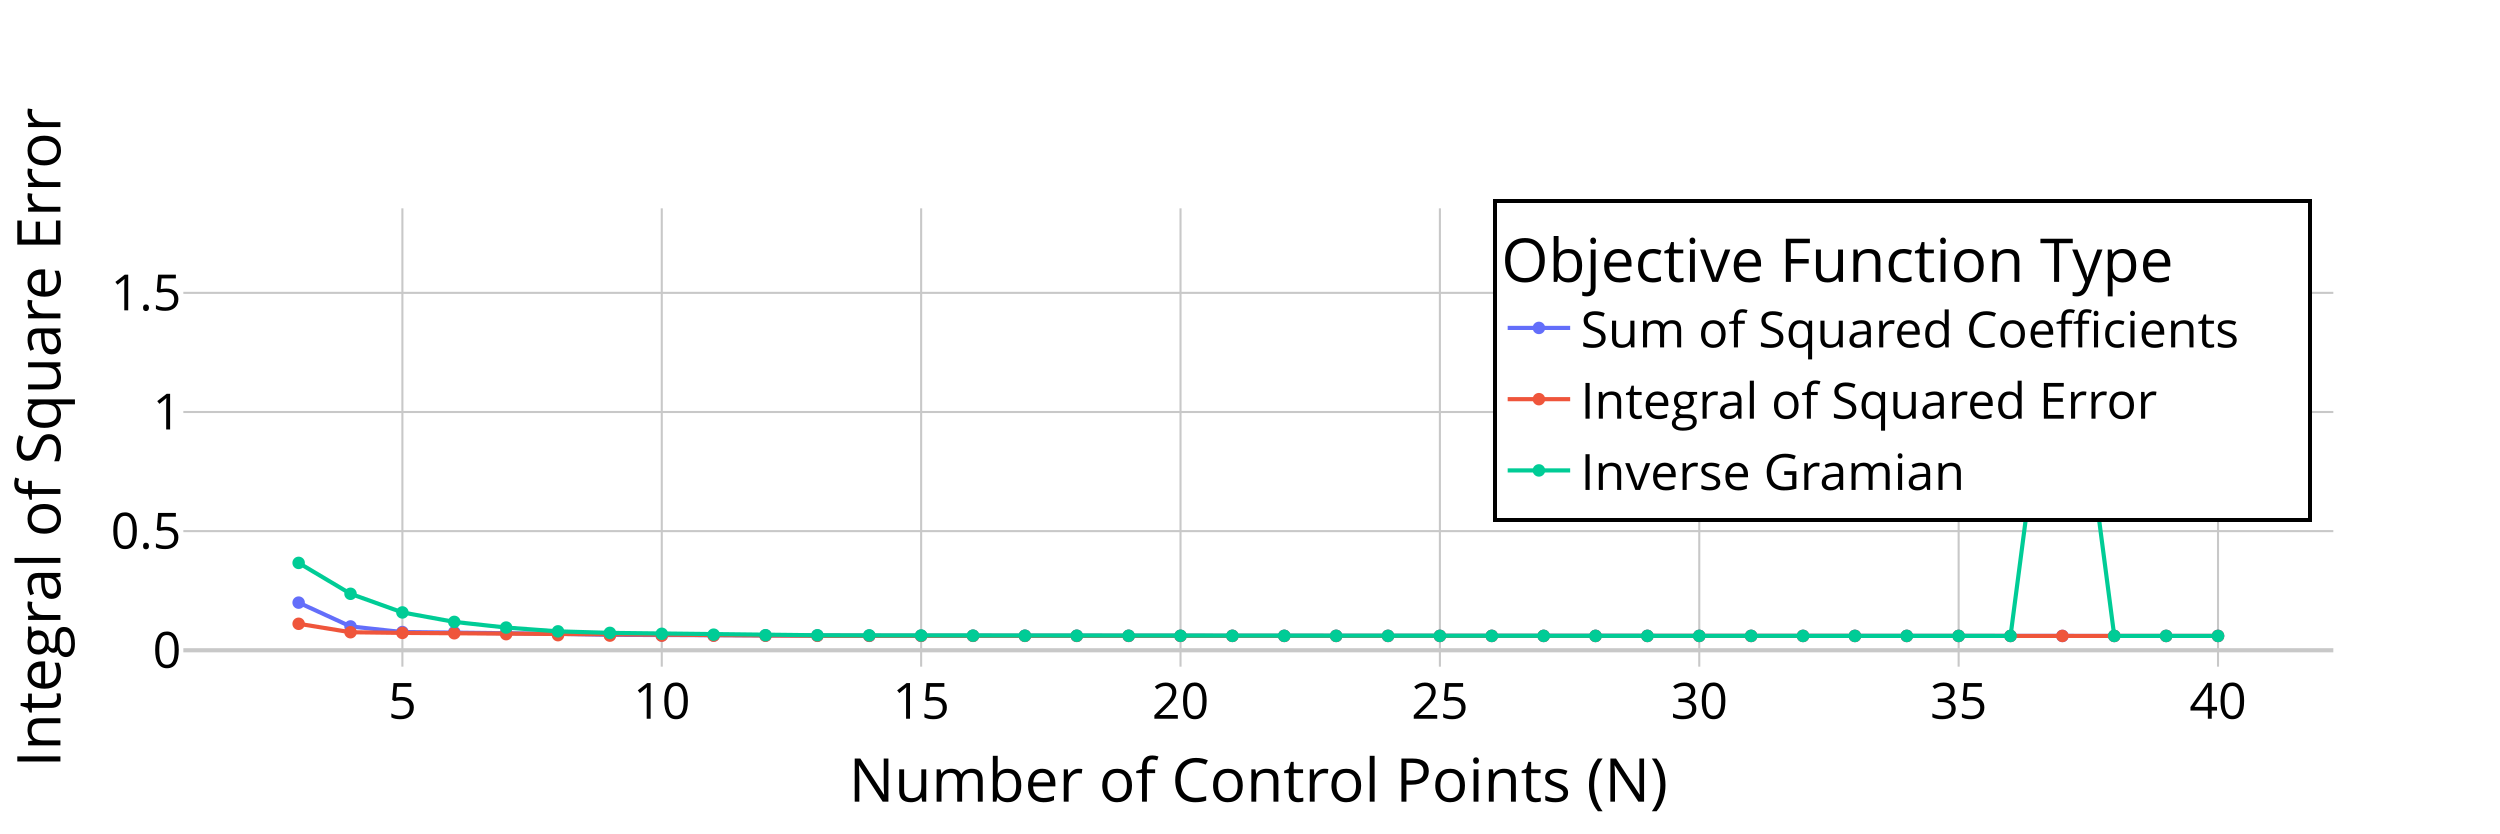
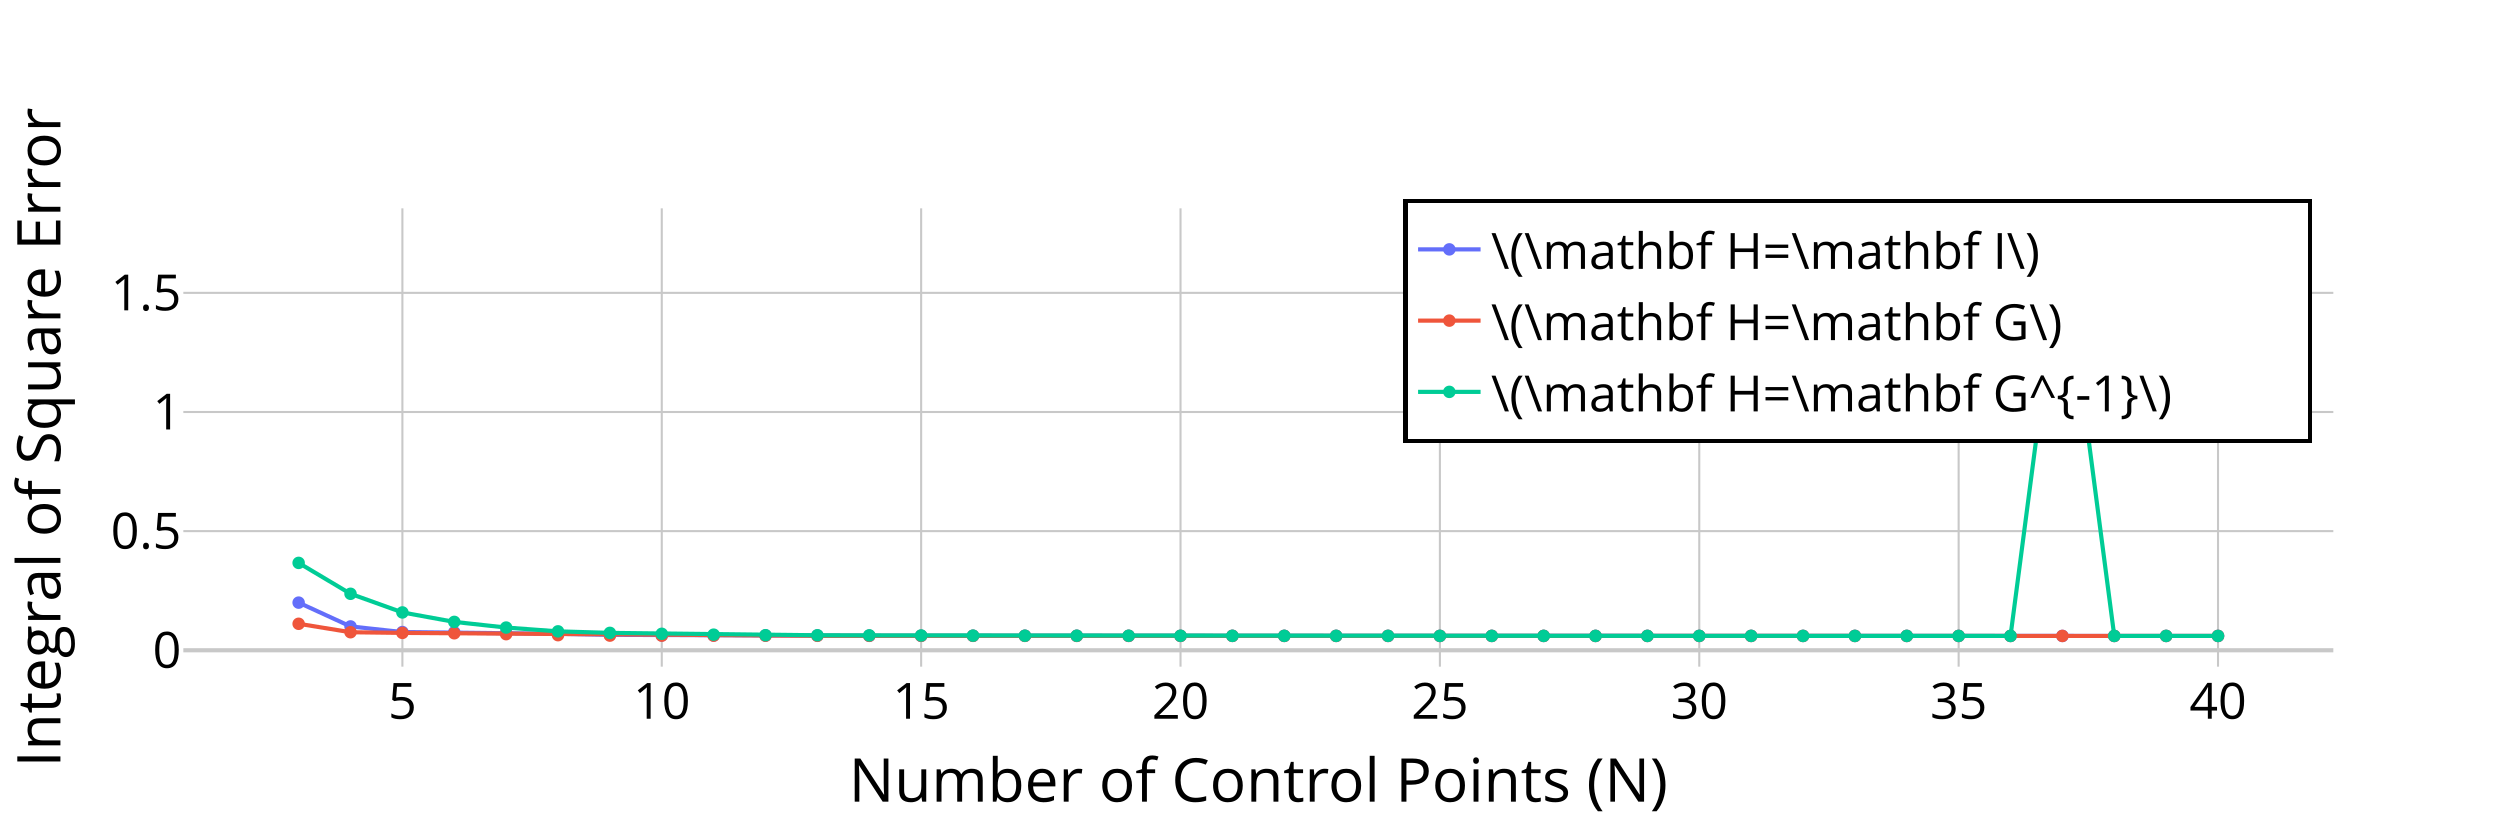
<svg xmlns="http://www.w3.org/2000/svg" class="main-svg" width="1200" height="400" style="" viewBox="0 0 1200 400">
  <rect x="0" y="0" width="1200" height="400" style="fill: rgb(255, 255, 255); fill-opacity: 1;" />
-   <defs id="defs-3476b6">
+   <defs id="defs-287b95">
    <g class="clips">
-       <clipPath id="clip3476b6xyplot" class="plotclip">
+       <clipPath id="clip287b95xyplot" class="plotclip">
        <rect width="1032" height="220" />
      </clipPath>
-       <clipPath class="axesclip" id="clip3476b6x">
+       <clipPath class="axesclip" id="clip287b95x">
        <rect x="88" y="0" width="1032" height="400" />
      </clipPath>
-       <clipPath class="axesclip" id="clip3476b6y">
+       <clipPath class="axesclip" id="clip287b95y">
        <rect x="0" y="100" width="1200" height="220" />
      </clipPath>
-       <clipPath class="axesclip" id="clip3476b6xy">
+       <clipPath class="axesclip" id="clip287b95xy">
        <rect x="88" y="100" width="1032" height="220" />
      </clipPath>
    </g>
    <g class="gradients" />
    <g class="patterns" />
  </defs>
  <g class="bglayer" />
  <g class="layer-below">
    <g class="imagelayer" />
    <g class="shapelayer" />
  </g>
  <g class="cartesianlayer">
    <g class="subplot xy">
      <g class="layer-subplot">
        <g class="shapelayer" />
        <g class="imagelayer" />
      </g>
      <g class="minor-gridlayer">
        <g class="x" />
        <g class="y" />
      </g>
      <g class="gridlayer">
        <g class="x">
          <path class="xgrid crisp" transform="translate(193.15,0)" d="M0,100v220" style="stroke: rgb(200, 200, 200); stroke-opacity: 1; stroke-width: 1px;" />
          <path class="xgrid crisp" transform="translate(317.65,0)" d="M0,100v220" style="stroke: rgb(200, 200, 200); stroke-opacity: 1; stroke-width: 1px;" />
          <path class="xgrid crisp" transform="translate(442.15,0)" d="M0,100v220" style="stroke: rgb(200, 200, 200); stroke-opacity: 1; stroke-width: 1px;" />
          <path class="xgrid crisp" transform="translate(566.65,0)" d="M0,100v220" style="stroke: rgb(200, 200, 200); stroke-opacity: 1; stroke-width: 1px;" />
          <path class="xgrid crisp" transform="translate(691.15,0)" d="M0,100v220" style="stroke: rgb(200, 200, 200); stroke-opacity: 1; stroke-width: 1px;" />
          <path class="xgrid crisp" transform="translate(815.65,0)" d="M0,100v220" style="stroke: rgb(200, 200, 200); stroke-opacity: 1; stroke-width: 1px;" />
          <path class="xgrid crisp" transform="translate(940.15,0)" d="M0,100v220" style="stroke: rgb(200, 200, 200); stroke-opacity: 1; stroke-width: 1px;" />
          <path class="xgrid crisp" transform="translate(1064.65,0)" d="M0,100v220" style="stroke: rgb(200, 200, 200); stroke-opacity: 1; stroke-width: 1px;" />
        </g>
        <g class="y">
          <path class="ygrid crisp" transform="translate(0,254.94)" d="M88,0h1032" style="stroke: rgb(200, 200, 200); stroke-opacity: 1; stroke-width: 1px;" />
          <path class="ygrid crisp" transform="translate(0,197.76)" d="M88,0h1032" style="stroke: rgb(200, 200, 200); stroke-opacity: 1; stroke-width: 1px;" />
          <path class="ygrid crisp" transform="translate(0,140.57)" d="M88,0h1032" style="stroke: rgb(200, 200, 200); stroke-opacity: 1; stroke-width: 1px;" />
        </g>
      </g>
      <g class="zerolinelayer">
        <path class="yzl zl crisp" transform="translate(0,312.13)" d="M88,0h1032" style="stroke: rgb(200, 200, 200); stroke-opacity: 1; stroke-width: 2px;" />
      </g>
      <g class="layer-between">
        <g class="shapelayer" />
        <g class="imagelayer" />
      </g>
      <path class="xlines-below" />
      <path class="ylines-below" />
      <g class="overlines-below" />
      <g class="xaxislayer-below" />
      <g class="yaxislayer-below" />
      <g class="overaxes-below" />
      <g class="overplot">
-         <g class="xy" transform="translate(88,100)" clip-path="url(#clip3476b6xyplot)">
+         <g class="xy" transform="translate(88,100)" clip-path="url(#clip287b95xyplot)">
          <g class="scatterlayer mlayer">
-             <g class="trace scatter trace270842" style="stroke-miterlimit: 2; opacity: 1;">
+             <g class="trace scatter trace6f09bb" style="stroke-miterlimit: 2; opacity: 1;">
              <g class="fills" />
              <g class="errorbars" />
              <g class="lines">
                <path class="js-line" d="M55.35,189.26L80.25,200.69L105.15,203.39L179.85,204.24L204.75,204.72L304.35,205.08L329.25,205.15L976.65,205.25" style="vector-effect: none; fill: none; stroke: rgb(99, 110, 250); stroke-opacity: 1; stroke-width: 2px; opacity: 1;" />
              </g>
              <g class="points">
                <path class="point" transform="translate(55.35,189.26)" d="M3,0A3,3 0 1,1 0,-3A3,3 0 0,1 3,0Z" style="opacity: 1; stroke-width: 0px; fill: rgb(99, 110, 250); fill-opacity: 1;" />
                <path class="point" transform="translate(80.25,200.69)" d="M3,0A3,3 0 1,1 0,-3A3,3 0 0,1 3,0Z" style="opacity: 1; stroke-width: 0px; fill: rgb(99, 110, 250); fill-opacity: 1;" />
                <path class="point" transform="translate(105.15,203.39)" d="M3,0A3,3 0 1,1 0,-3A3,3 0 0,1 3,0Z" style="opacity: 1; stroke-width: 0px; fill: rgb(99, 110, 250); fill-opacity: 1;" />
                <path class="point" transform="translate(130.05,203.46)" d="M3,0A3,3 0 1,1 0,-3A3,3 0 0,1 3,0Z" style="opacity: 1; stroke-width: 0px; fill: rgb(99, 110, 250); fill-opacity: 1;" />
                <path class="point" transform="translate(154.95,203.78)" d="M3,0A3,3 0 1,1 0,-3A3,3 0 0,1 3,0Z" style="opacity: 1; stroke-width: 0px; fill: rgb(99, 110, 250); fill-opacity: 1;" />
                <path class="point" transform="translate(179.85,204.24)" d="M3,0A3,3 0 1,1 0,-3A3,3 0 0,1 3,0Z" style="opacity: 1; stroke-width: 0px; fill: rgb(99, 110, 250); fill-opacity: 1;" />
                <path class="point" transform="translate(204.75,204.72)" d="M3,0A3,3 0 1,1 0,-3A3,3 0 0,1 3,0Z" style="opacity: 1; stroke-width: 0px; fill: rgb(99, 110, 250); fill-opacity: 1;" />
                <path class="point" transform="translate(229.65,204.99)" d="M3,0A3,3 0 1,1 0,-3A3,3 0 0,1 3,0Z" style="opacity: 1; stroke-width: 0px; fill: rgb(99, 110, 250); fill-opacity: 1;" />
                <path class="point" transform="translate(254.55,205.02)" d="M3,0A3,3 0 1,1 0,-3A3,3 0 0,1 3,0Z" style="opacity: 1; stroke-width: 0px; fill: rgb(99, 110, 250); fill-opacity: 1;" />
                <path class="point" transform="translate(279.45,205.04)" d="M3,0A3,3 0 1,1 0,-3A3,3 0 0,1 3,0Z" style="opacity: 1; stroke-width: 0px; fill: rgb(99, 110, 250); fill-opacity: 1;" />
                <path class="point" transform="translate(304.35,205.08)" d="M3,0A3,3 0 1,1 0,-3A3,3 0 0,1 3,0Z" style="opacity: 1; stroke-width: 0px; fill: rgb(99, 110, 250); fill-opacity: 1;" />
                <path class="point" transform="translate(329.25,205.15)" d="M3,0A3,3 0 1,1 0,-3A3,3 0 0,1 3,0Z" style="opacity: 1; stroke-width: 0px; fill: rgb(99, 110, 250); fill-opacity: 1;" />
                <path class="point" transform="translate(354.15,205.18)" d="M3,0A3,3 0 1,1 0,-3A3,3 0 0,1 3,0Z" style="opacity: 1; stroke-width: 0px; fill: rgb(99, 110, 250); fill-opacity: 1;" />
                <path class="point" transform="translate(379.05,205.18)" d="M3,0A3,3 0 1,1 0,-3A3,3 0 0,1 3,0Z" style="opacity: 1; stroke-width: 0px; fill: rgb(99, 110, 250); fill-opacity: 1;" />
                <path class="point" transform="translate(403.95,205.18)" d="M3,0A3,3 0 1,1 0,-3A3,3 0 0,1 3,0Z" style="opacity: 1; stroke-width: 0px; fill: rgb(99, 110, 250); fill-opacity: 1;" />
                <path class="point" transform="translate(428.85,205.2)" d="M3,0A3,3 0 1,1 0,-3A3,3 0 0,1 3,0Z" style="opacity: 1; stroke-width: 0px; fill: rgb(99, 110, 250); fill-opacity: 1;" />
                <path class="point" transform="translate(453.75,205.22)" d="M3,0A3,3 0 1,1 0,-3A3,3 0 0,1 3,0Z" style="opacity: 1; stroke-width: 0px; fill: rgb(99, 110, 250); fill-opacity: 1;" />
                <path class="point" transform="translate(478.65,205.22)" d="M3,0A3,3 0 1,1 0,-3A3,3 0 0,1 3,0Z" style="opacity: 1; stroke-width: 0px; fill: rgb(99, 110, 250); fill-opacity: 1;" />
                <path class="point" transform="translate(503.55,205.22)" d="M3,0A3,3 0 1,1 0,-3A3,3 0 0,1 3,0Z" style="opacity: 1; stroke-width: 0px; fill: rgb(99, 110, 250); fill-opacity: 1;" />
                <path class="point" transform="translate(528.45,205.22)" d="M3,0A3,3 0 1,1 0,-3A3,3 0 0,1 3,0Z" style="opacity: 1; stroke-width: 0px; fill: rgb(99, 110, 250); fill-opacity: 1;" />
                <path class="point" transform="translate(553.35,205.23)" d="M3,0A3,3 0 1,1 0,-3A3,3 0 0,1 3,0Z" style="opacity: 1; stroke-width: 0px; fill: rgb(99, 110, 250); fill-opacity: 1;" />
                <path class="point" transform="translate(578.25,205.24)" d="M3,0A3,3 0 1,1 0,-3A3,3 0 0,1 3,0Z" style="opacity: 1; stroke-width: 0px; fill: rgb(99, 110, 250); fill-opacity: 1;" />
                <path class="point" transform="translate(603.15,205.24)" d="M3,0A3,3 0 1,1 0,-3A3,3 0 0,1 3,0Z" style="opacity: 1; stroke-width: 0px; fill: rgb(99, 110, 250); fill-opacity: 1;" />
                <path class="point" transform="translate(628.05,205.24)" d="M3,0A3,3 0 1,1 0,-3A3,3 0 0,1 3,0Z" style="opacity: 1; stroke-width: 0px; fill: rgb(99, 110, 250); fill-opacity: 1;" />
                <path class="point" transform="translate(652.95,205.24)" d="M3,0A3,3 0 1,1 0,-3A3,3 0 0,1 3,0Z" style="opacity: 1; stroke-width: 0px; fill: rgb(99, 110, 250); fill-opacity: 1;" />
                <path class="point" transform="translate(677.85,205.24)" d="M3,0A3,3 0 1,1 0,-3A3,3 0 0,1 3,0Z" style="opacity: 1; stroke-width: 0px; fill: rgb(99, 110, 250); fill-opacity: 1;" />
                <path class="point" transform="translate(702.75,205.24)" d="M3,0A3,3 0 1,1 0,-3A3,3 0 0,1 3,0Z" style="opacity: 1; stroke-width: 0px; fill: rgb(99, 110, 250); fill-opacity: 1;" />
                <path class="point" transform="translate(727.65,205.24)" d="M3,0A3,3 0 1,1 0,-3A3,3 0 0,1 3,0Z" style="opacity: 1; stroke-width: 0px; fill: rgb(99, 110, 250); fill-opacity: 1;" />
                <path class="point" transform="translate(752.55,205.24)" d="M3,0A3,3 0 1,1 0,-3A3,3 0 0,1 3,0Z" style="opacity: 1; stroke-width: 0px; fill: rgb(99, 110, 250); fill-opacity: 1;" />
                <path class="point" transform="translate(777.45,205.24)" d="M3,0A3,3 0 1,1 0,-3A3,3 0 0,1 3,0Z" style="opacity: 1; stroke-width: 0px; fill: rgb(99, 110, 250); fill-opacity: 1;" />
                <path class="point" transform="translate(802.35,205.24)" d="M3,0A3,3 0 1,1 0,-3A3,3 0 0,1 3,0Z" style="opacity: 1; stroke-width: 0px; fill: rgb(99, 110, 250); fill-opacity: 1;" />
                <path class="point" transform="translate(827.25,205.25)" d="M3,0A3,3 0 1,1 0,-3A3,3 0 0,1 3,0Z" style="opacity: 1; stroke-width: 0px; fill: rgb(99, 110, 250); fill-opacity: 1;" />
                <path class="point" transform="translate(852.15,205.25)" d="M3,0A3,3 0 1,1 0,-3A3,3 0 0,1 3,0Z" style="opacity: 1; stroke-width: 0px; fill: rgb(99, 110, 250); fill-opacity: 1;" />
                <path class="point" transform="translate(877.05,205.25)" d="M3,0A3,3 0 1,1 0,-3A3,3 0 0,1 3,0Z" style="opacity: 1; stroke-width: 0px; fill: rgb(99, 110, 250); fill-opacity: 1;" />
                <path class="point" transform="translate(901.95,205.25)" d="M3,0A3,3 0 1,1 0,-3A3,3 0 0,1 3,0Z" style="opacity: 1; stroke-width: 0px; fill: rgb(99, 110, 250); fill-opacity: 1;" />
                <path class="point" transform="translate(926.85,205.25)" d="M3,0A3,3 0 1,1 0,-3A3,3 0 0,1 3,0Z" style="opacity: 1; stroke-width: 0px; fill: rgb(99, 110, 250); fill-opacity: 1;" />
                <path class="point" transform="translate(951.75,205.25)" d="M3,0A3,3 0 1,1 0,-3A3,3 0 0,1 3,0Z" style="opacity: 1; stroke-width: 0px; fill: rgb(99, 110, 250); fill-opacity: 1;" />
                <path class="point" transform="translate(976.65,205.25)" d="M3,0A3,3 0 1,1 0,-3A3,3 0 0,1 3,0Z" style="opacity: 1; stroke-width: 0px; fill: rgb(99, 110, 250); fill-opacity: 1;" />
              </g>
              <g class="text" />
            </g>
-             <g class="trace scatter trace32d425" style="stroke-miterlimit: 2; opacity: 1;">
+             <g class="trace scatter trace9d8d08" style="stroke-miterlimit: 2; opacity: 1;">
              <g class="fills" />
              <g class="errorbars" />
              <g class="lines">
                <path class="js-line" d="M55.35,199.42L80.25,203.47L105.15,203.79L304.35,205.19L329.25,205.21L976.65,205.25" style="vector-effect: none; fill: none; stroke: rgb(239, 85, 59); stroke-opacity: 1; stroke-width: 2px; opacity: 1;" />
              </g>
              <g class="points">
                <path class="point" transform="translate(55.35,199.42)" d="M3,0A3,3 0 1,1 0,-3A3,3 0 0,1 3,0Z" style="opacity: 1; stroke-width: 0px; fill: rgb(239, 85, 59); fill-opacity: 1;" />
                <path class="point" transform="translate(80.25,203.47)" d="M3,0A3,3 0 1,1 0,-3A3,3 0 0,1 3,0Z" style="opacity: 1; stroke-width: 0px; fill: rgb(239, 85, 59); fill-opacity: 1;" />
                <path class="point" transform="translate(105.15,203.79)" d="M3,0A3,3 0 1,1 0,-3A3,3 0 0,1 3,0Z" style="opacity: 1; stroke-width: 0px; fill: rgb(239, 85, 59); fill-opacity: 1;" />
                <path class="point" transform="translate(130.05,203.97)" d="M3,0A3,3 0 1,1 0,-3A3,3 0 0,1 3,0Z" style="opacity: 1; stroke-width: 0px; fill: rgb(239, 85, 59); fill-opacity: 1;" />
                <path class="point" transform="translate(154.95,204.4)" d="M3,0A3,3 0 1,1 0,-3A3,3 0 0,1 3,0Z" style="opacity: 1; stroke-width: 0px; fill: rgb(239, 85, 59); fill-opacity: 1;" />
                <path class="point" transform="translate(179.85,204.88)" d="M3,0A3,3 0 1,1 0,-3A3,3 0 0,1 3,0Z" style="opacity: 1; stroke-width: 0px; fill: rgb(239, 85, 59); fill-opacity: 1;" />
                <path class="point" transform="translate(204.75,205.09)" d="M3,0A3,3 0 1,1 0,-3A3,3 0 0,1 3,0Z" style="opacity: 1; stroke-width: 0px; fill: rgb(239, 85, 59); fill-opacity: 1;" />
                <path class="point" transform="translate(229.65,205.12)" d="M3,0A3,3 0 1,1 0,-3A3,3 0 0,1 3,0Z" style="opacity: 1; stroke-width: 0px; fill: rgb(239, 85, 59); fill-opacity: 1;" />
                <path class="point" transform="translate(254.55,205.13)" d="M3,0A3,3 0 1,1 0,-3A3,3 0 0,1 3,0Z" style="opacity: 1; stroke-width: 0px; fill: rgb(239, 85, 59); fill-opacity: 1;" />
                <path class="point" transform="translate(279.45,205.15)" d="M3,0A3,3 0 1,1 0,-3A3,3 0 0,1 3,0Z" style="opacity: 1; stroke-width: 0px; fill: rgb(239, 85, 59); fill-opacity: 1;" />
                <path class="point" transform="translate(304.35,205.19)" d="M3,0A3,3 0 1,1 0,-3A3,3 0 0,1 3,0Z" style="opacity: 1; stroke-width: 0px; fill: rgb(239, 85, 59); fill-opacity: 1;" />
                <path class="point" transform="translate(329.25,205.21)" d="M3,0A3,3 0 1,1 0,-3A3,3 0 0,1 3,0Z" style="opacity: 1; stroke-width: 0px; fill: rgb(239, 85, 59); fill-opacity: 1;" />
                <path class="point" transform="translate(354.15,205.21)" d="M3,0A3,3 0 1,1 0,-3A3,3 0 0,1 3,0Z" style="opacity: 1; stroke-width: 0px; fill: rgb(239, 85, 59); fill-opacity: 1;" />
                <path class="point" transform="translate(379.05,205.21)" d="M3,0A3,3 0 1,1 0,-3A3,3 0 0,1 3,0Z" style="opacity: 1; stroke-width: 0px; fill: rgb(239, 85, 59); fill-opacity: 1;" />
                <path class="point" transform="translate(403.95,205.22)" d="M3,0A3,3 0 1,1 0,-3A3,3 0 0,1 3,0Z" style="opacity: 1; stroke-width: 0px; fill: rgb(239, 85, 59); fill-opacity: 1;" />
                <path class="point" transform="translate(428.85,205.23)" d="M3,0A3,3 0 1,1 0,-3A3,3 0 0,1 3,0Z" style="opacity: 1; stroke-width: 0px; fill: rgb(239, 85, 59); fill-opacity: 1;" />
                <path class="point" transform="translate(453.75,205.23)" d="M3,0A3,3 0 1,1 0,-3A3,3 0 0,1 3,0Z" style="opacity: 1; stroke-width: 0px; fill: rgb(239, 85, 59); fill-opacity: 1;" />
                <path class="point" transform="translate(478.65,205.23)" d="M3,0A3,3 0 1,1 0,-3A3,3 0 0,1 3,0Z" style="opacity: 1; stroke-width: 0px; fill: rgb(239, 85, 59); fill-opacity: 1;" />
                <path class="point" transform="translate(503.55,205.23)" d="M3,0A3,3 0 1,1 0,-3A3,3 0 0,1 3,0Z" style="opacity: 1; stroke-width: 0px; fill: rgb(239, 85, 59); fill-opacity: 1;" />
                <path class="point" transform="translate(528.45,205.24)" d="M3,0A3,3 0 1,1 0,-3A3,3 0 0,1 3,0Z" style="opacity: 1; stroke-width: 0px; fill: rgb(239, 85, 59); fill-opacity: 1;" />
                <path class="point" transform="translate(553.35,205.24)" d="M3,0A3,3 0 1,1 0,-3A3,3 0 0,1 3,0Z" style="opacity: 1; stroke-width: 0px; fill: rgb(239, 85, 59); fill-opacity: 1;" />
                <path class="point" transform="translate(578.25,205.24)" d="M3,0A3,3 0 1,1 0,-3A3,3 0 0,1 3,0Z" style="opacity: 1; stroke-width: 0px; fill: rgb(239, 85, 59); fill-opacity: 1;" />
                <path class="point" transform="translate(603.15,205.24)" d="M3,0A3,3 0 1,1 0,-3A3,3 0 0,1 3,0Z" style="opacity: 1; stroke-width: 0px; fill: rgb(239, 85, 59); fill-opacity: 1;" />
                <path class="point" transform="translate(628.05,205.24)" d="M3,0A3,3 0 1,1 0,-3A3,3 0 0,1 3,0Z" style="opacity: 1; stroke-width: 0px; fill: rgb(239, 85, 59); fill-opacity: 1;" />
                <path class="point" transform="translate(652.95,205.24)" d="M3,0A3,3 0 1,1 0,-3A3,3 0 0,1 3,0Z" style="opacity: 1; stroke-width: 0px; fill: rgb(239, 85, 59); fill-opacity: 1;" />
                <path class="point" transform="translate(677.85,205.25)" d="M3,0A3,3 0 1,1 0,-3A3,3 0 0,1 3,0Z" style="opacity: 1; stroke-width: 0px; fill: rgb(239, 85, 59); fill-opacity: 1;" />
                <path class="point" transform="translate(702.75,205.25)" d="M3,0A3,3 0 1,1 0,-3A3,3 0 0,1 3,0Z" style="opacity: 1; stroke-width: 0px; fill: rgb(239, 85, 59); fill-opacity: 1;" />
                <path class="point" transform="translate(727.65,205.25)" d="M3,0A3,3 0 1,1 0,-3A3,3 0 0,1 3,0Z" style="opacity: 1; stroke-width: 0px; fill: rgb(239, 85, 59); fill-opacity: 1;" />
                <path class="point" transform="translate(752.55,205.25)" d="M3,0A3,3 0 1,1 0,-3A3,3 0 0,1 3,0Z" style="opacity: 1; stroke-width: 0px; fill: rgb(239, 85, 59); fill-opacity: 1;" />
                <path class="point" transform="translate(777.45,205.25)" d="M3,0A3,3 0 1,1 0,-3A3,3 0 0,1 3,0Z" style="opacity: 1; stroke-width: 0px; fill: rgb(239, 85, 59); fill-opacity: 1;" />
                <path class="point" transform="translate(802.35,205.25)" d="M3,0A3,3 0 1,1 0,-3A3,3 0 0,1 3,0Z" style="opacity: 1; stroke-width: 0px; fill: rgb(239, 85, 59); fill-opacity: 1;" />
                <path class="point" transform="translate(827.25,205.25)" d="M3,0A3,3 0 1,1 0,-3A3,3 0 0,1 3,0Z" style="opacity: 1; stroke-width: 0px; fill: rgb(239, 85, 59); fill-opacity: 1;" />
                <path class="point" transform="translate(852.15,205.25)" d="M3,0A3,3 0 1,1 0,-3A3,3 0 0,1 3,0Z" style="opacity: 1; stroke-width: 0px; fill: rgb(239, 85, 59); fill-opacity: 1;" />
                <path class="point" transform="translate(877.05,205.25)" d="M3,0A3,3 0 1,1 0,-3A3,3 0 0,1 3,0Z" style="opacity: 1; stroke-width: 0px; fill: rgb(239, 85, 59); fill-opacity: 1;" />
                <path class="point" transform="translate(901.95,205.25)" d="M3,0A3,3 0 1,1 0,-3A3,3 0 0,1 3,0Z" style="opacity: 1; stroke-width: 0px; fill: rgb(239, 85, 59); fill-opacity: 1;" />
                <path class="point" transform="translate(926.85,205.25)" d="M3,0A3,3 0 1,1 0,-3A3,3 0 0,1 3,0Z" style="opacity: 1; stroke-width: 0px; fill: rgb(239, 85, 59); fill-opacity: 1;" />
                <path class="point" transform="translate(951.75,205.25)" d="M3,0A3,3 0 1,1 0,-3A3,3 0 0,1 3,0Z" style="opacity: 1; stroke-width: 0px; fill: rgb(239, 85, 59); fill-opacity: 1;" />
                <path class="point" transform="translate(976.65,205.25)" d="M3,0A3,3 0 1,1 0,-3A3,3 0 0,1 3,0Z" style="opacity: 1; stroke-width: 0px; fill: rgb(239, 85, 59); fill-opacity: 1;" />
              </g>
              <g class="text" />
            </g>
-             <g class="trace scatter traceaee484" style="stroke-miterlimit: 2; opacity: 1;">
+             <g class="trace scatter trace72bfd2" style="stroke-miterlimit: 2; opacity: 1;">
              <g class="fills" />
              <g class="errorbars" />
              <g class="lines">
                <path class="js-line" d="M55.35,170.19L80.25,185.02L105.15,193.97L130.05,198.51L154.95,201.23L179.85,203.05L204.75,203.78L304.35,204.93L329.25,204.98L727.65,205.22L752.55,205.22L877.05,205.24L901.95,14.75L926.85,205.24L951.75,205.24L976.65,205.25" style="vector-effect: none; fill: none; stroke: rgb(0, 204, 150); stroke-opacity: 1; stroke-width: 2px; opacity: 1;" />
              </g>
              <g class="points">
                <path class="point" transform="translate(55.35,170.19)" d="M3,0A3,3 0 1,1 0,-3A3,3 0 0,1 3,0Z" style="opacity: 1; stroke-width: 0px; fill: rgb(0, 204, 150); fill-opacity: 1;" />
                <path class="point" transform="translate(80.25,185.02)" d="M3,0A3,3 0 1,1 0,-3A3,3 0 0,1 3,0Z" style="opacity: 1; stroke-width: 0px; fill: rgb(0, 204, 150); fill-opacity: 1;" />
                <path class="point" transform="translate(105.15,193.97)" d="M3,0A3,3 0 1,1 0,-3A3,3 0 0,1 3,0Z" style="opacity: 1; stroke-width: 0px; fill: rgb(0, 204, 150); fill-opacity: 1;" />
                <path class="point" transform="translate(130.05,198.51)" d="M3,0A3,3 0 1,1 0,-3A3,3 0 0,1 3,0Z" style="opacity: 1; stroke-width: 0px; fill: rgb(0, 204, 150); fill-opacity: 1;" />
                <path class="point" transform="translate(154.95,201.23)" d="M3,0A3,3 0 1,1 0,-3A3,3 0 0,1 3,0Z" style="opacity: 1; stroke-width: 0px; fill: rgb(0, 204, 150); fill-opacity: 1;" />
                <path class="point" transform="translate(179.85,203.05)" d="M3,0A3,3 0 1,1 0,-3A3,3 0 0,1 3,0Z" style="opacity: 1; stroke-width: 0px; fill: rgb(0, 204, 150); fill-opacity: 1;" />
                <path class="point" transform="translate(204.75,203.78)" d="M3,0A3,3 0 1,1 0,-3A3,3 0 0,1 3,0Z" style="opacity: 1; stroke-width: 0px; fill: rgb(0, 204, 150); fill-opacity: 1;" />
                <path class="point" transform="translate(229.65,204.23)" d="M3,0A3,3 0 1,1 0,-3A3,3 0 0,1 3,0Z" style="opacity: 1; stroke-width: 0px; fill: rgb(0, 204, 150); fill-opacity: 1;" />
                <path class="point" transform="translate(254.55,204.64)" d="M3,0A3,3 0 1,1 0,-3A3,3 0 0,1 3,0Z" style="opacity: 1; stroke-width: 0px; fill: rgb(0, 204, 150); fill-opacity: 1;" />
                <path class="point" transform="translate(279.45,204.9)" d="M3,0A3,3 0 1,1 0,-3A3,3 0 0,1 3,0Z" style="opacity: 1; stroke-width: 0px; fill: rgb(0, 204, 150); fill-opacity: 1;" />
                <path class="point" transform="translate(304.35,204.93)" d="M3,0A3,3 0 1,1 0,-3A3,3 0 0,1 3,0Z" style="opacity: 1; stroke-width: 0px; fill: rgb(0, 204, 150); fill-opacity: 1;" />
                <path class="point" transform="translate(329.25,204.98)" d="M3,0A3,3 0 1,1 0,-3A3,3 0 0,1 3,0Z" style="opacity: 1; stroke-width: 0px; fill: rgb(0, 204, 150); fill-opacity: 1;" />
                <path class="point" transform="translate(354.15,205.04)" d="M3,0A3,3 0 1,1 0,-3A3,3 0 0,1 3,0Z" style="opacity: 1; stroke-width: 0px; fill: rgb(0, 204, 150); fill-opacity: 1;" />
                <path class="point" transform="translate(379.05,205.12)" d="M3,0A3,3 0 1,1 0,-3A3,3 0 0,1 3,0Z" style="opacity: 1; stroke-width: 0px; fill: rgb(0, 204, 150); fill-opacity: 1;" />
                <path class="point" transform="translate(403.95,205.15)" d="M3,0A3,3 0 1,1 0,-3A3,3 0 0,1 3,0Z" style="opacity: 1; stroke-width: 0px; fill: rgb(0, 204, 150); fill-opacity: 1;" />
                <path class="point" transform="translate(428.85,205.15)" d="M3,0A3,3 0 1,1 0,-3A3,3 0 0,1 3,0Z" style="opacity: 1; stroke-width: 0px; fill: rgb(0, 204, 150); fill-opacity: 1;" />
                <path class="point" transform="translate(453.75,205.16)" d="M3,0A3,3 0 1,1 0,-3A3,3 0 0,1 3,0Z" style="opacity: 1; stroke-width: 0px; fill: rgb(0, 204, 150); fill-opacity: 1;" />
                <path class="point" transform="translate(478.65,205.17)" d="M3,0A3,3 0 1,1 0,-3A3,3 0 0,1 3,0Z" style="opacity: 1; stroke-width: 0px; fill: rgb(0, 204, 150); fill-opacity: 1;" />
                <path class="point" transform="translate(503.55,205.2)" d="M3,0A3,3 0 1,1 0,-3A3,3 0 0,1 3,0Z" style="opacity: 1; stroke-width: 0px; fill: rgb(0, 204, 150); fill-opacity: 1;" />
                <path class="point" transform="translate(528.45,205.21)" d="M3,0A3,3 0 1,1 0,-3A3,3 0 0,1 3,0Z" style="opacity: 1; stroke-width: 0px; fill: rgb(0, 204, 150); fill-opacity: 1;" />
                <path class="point" transform="translate(553.35,205.21)" d="M3,0A3,3 0 1,1 0,-3A3,3 0 0,1 3,0Z" style="opacity: 1; stroke-width: 0px; fill: rgb(0, 204, 150); fill-opacity: 1;" />
                <path class="point" transform="translate(578.25,205.21)" d="M3,0A3,3 0 1,1 0,-3A3,3 0 0,1 3,0Z" style="opacity: 1; stroke-width: 0px; fill: rgb(0, 204, 150); fill-opacity: 1;" />
                <path class="point" transform="translate(603.15,205.22)" d="M3,0A3,3 0 1,1 0,-3A3,3 0 0,1 3,0Z" style="opacity: 1; stroke-width: 0px; fill: rgb(0, 204, 150); fill-opacity: 1;" />
                <path class="point" transform="translate(628.05,205.23)" d="M3,0A3,3 0 1,1 0,-3A3,3 0 0,1 3,0Z" style="opacity: 1; stroke-width: 0px; fill: rgb(0, 204, 150); fill-opacity: 1;" />
                <path class="point" transform="translate(652.95,205.23)" d="M3,0A3,3 0 1,1 0,-3A3,3 0 0,1 3,0Z" style="opacity: 1; stroke-width: 0px; fill: rgb(0, 204, 150); fill-opacity: 1;" />
                <path class="point" transform="translate(677.85,205.23)" d="M3,0A3,3 0 1,1 0,-3A3,3 0 0,1 3,0Z" style="opacity: 1; stroke-width: 0px; fill: rgb(0, 204, 150); fill-opacity: 1;" />
                <path class="point" transform="translate(702.75,205.23)" d="M3,0A3,3 0 1,1 0,-3A3,3 0 0,1 3,0Z" style="opacity: 1; stroke-width: 0px; fill: rgb(0, 204, 150); fill-opacity: 1;" />
                <path class="point" transform="translate(727.65,205.22)" d="M3,0A3,3 0 1,1 0,-3A3,3 0 0,1 3,0Z" style="opacity: 1; stroke-width: 0px; fill: rgb(0, 204, 150); fill-opacity: 1;" />
                <path class="point" transform="translate(752.55,205.22)" d="M3,0A3,3 0 1,1 0,-3A3,3 0 0,1 3,0Z" style="opacity: 1; stroke-width: 0px; fill: rgb(0, 204, 150); fill-opacity: 1;" />
                <path class="point" transform="translate(777.45,205.24)" d="M3,0A3,3 0 1,1 0,-3A3,3 0 0,1 3,0Z" style="opacity: 1; stroke-width: 0px; fill: rgb(0, 204, 150); fill-opacity: 1;" />
                <path class="point" transform="translate(802.35,205.24)" d="M3,0A3,3 0 1,1 0,-3A3,3 0 0,1 3,0Z" style="opacity: 1; stroke-width: 0px; fill: rgb(0, 204, 150); fill-opacity: 1;" />
                <path class="point" transform="translate(827.25,205.23)" d="M3,0A3,3 0 1,1 0,-3A3,3 0 0,1 3,0Z" style="opacity: 1; stroke-width: 0px; fill: rgb(0, 204, 150); fill-opacity: 1;" />
                <path class="point" transform="translate(852.15,205.24)" d="M3,0A3,3 0 1,1 0,-3A3,3 0 0,1 3,0Z" style="opacity: 1; stroke-width: 0px; fill: rgb(0, 204, 150); fill-opacity: 1;" />
                <path class="point" transform="translate(877.05,205.24)" d="M3,0A3,3 0 1,1 0,-3A3,3 0 0,1 3,0Z" style="opacity: 1; stroke-width: 0px; fill: rgb(0, 204, 150); fill-opacity: 1;" />
                <path class="point" transform="translate(901.95,14.75)" d="M3,0A3,3 0 1,1 0,-3A3,3 0 0,1 3,0Z" style="opacity: 1; stroke-width: 0px; fill: rgb(0, 204, 150); fill-opacity: 1;" />
                <path class="point" transform="translate(926.85,205.24)" d="M3,0A3,3 0 1,1 0,-3A3,3 0 0,1 3,0Z" style="opacity: 1; stroke-width: 0px; fill: rgb(0, 204, 150); fill-opacity: 1;" />
                <path class="point" transform="translate(951.75,205.24)" d="M3,0A3,3 0 1,1 0,-3A3,3 0 0,1 3,0Z" style="opacity: 1; stroke-width: 0px; fill: rgb(0, 204, 150); fill-opacity: 1;" />
                <path class="point" transform="translate(976.65,205.25)" d="M3,0A3,3 0 1,1 0,-3A3,3 0 0,1 3,0Z" style="opacity: 1; stroke-width: 0px; fill: rgb(0, 204, 150); fill-opacity: 1;" />
              </g>
              <g class="text" />
            </g>
          </g>
        </g>
      </g>
      <path class="xlines-above crisp" d="M0,0" style="fill: none;" />
      <path class="ylines-above crisp" d="M0,0" style="fill: none;" />
      <g class="overlines-above" />
      <g class="xaxislayer-above">
        <g class="xtick">
          <text text-anchor="middle" x="0" y="345" transform="translate(193.15,0)" style="font-family: 'Open Sans', verdana, arial, sans-serif; font-size: 24px; fill: rgb(0, 0, 0); fill-opacity: 1; white-space: pre; opacity: 1;">5</text>
        </g>
        <g class="xtick">
          <text text-anchor="middle" x="0" y="345" style="font-family: 'Open Sans', verdana, arial, sans-serif; font-size: 24px; fill: rgb(0, 0, 0); fill-opacity: 1; white-space: pre; opacity: 1;" transform="translate(317.65,0)">10</text>
        </g>
        <g class="xtick">
          <text text-anchor="middle" x="0" y="345" style="font-family: 'Open Sans', verdana, arial, sans-serif; font-size: 24px; fill: rgb(0, 0, 0); fill-opacity: 1; white-space: pre; opacity: 1;" transform="translate(442.15,0)">15</text>
        </g>
        <g class="xtick">
          <text text-anchor="middle" x="0" y="345" style="font-family: 'Open Sans', verdana, arial, sans-serif; font-size: 24px; fill: rgb(0, 0, 0); fill-opacity: 1; white-space: pre; opacity: 1;" transform="translate(566.65,0)">20</text>
        </g>
        <g class="xtick">
          <text text-anchor="middle" x="0" y="345" style="font-family: 'Open Sans', verdana, arial, sans-serif; font-size: 24px; fill: rgb(0, 0, 0); fill-opacity: 1; white-space: pre; opacity: 1;" transform="translate(691.15,0)">25</text>
        </g>
        <g class="xtick">
          <text text-anchor="middle" x="0" y="345" style="font-family: 'Open Sans', verdana, arial, sans-serif; font-size: 24px; fill: rgb(0, 0, 0); fill-opacity: 1; white-space: pre; opacity: 1;" transform="translate(815.65,0)">30</text>
        </g>
        <g class="xtick">
          <text text-anchor="middle" x="0" y="345" style="font-family: 'Open Sans', verdana, arial, sans-serif; font-size: 24px; fill: rgb(0, 0, 0); fill-opacity: 1; white-space: pre; opacity: 1;" transform="translate(940.15,0)">35</text>
        </g>
        <g class="xtick">
          <text text-anchor="middle" x="0" y="345" style="font-family: 'Open Sans', verdana, arial, sans-serif; font-size: 24px; fill: rgb(0, 0, 0); fill-opacity: 1; white-space: pre; opacity: 1;" transform="translate(1064.65,0)">40</text>
        </g>
      </g>
      <g class="yaxislayer-above">
        <g class="ytick">
          <text text-anchor="end" x="87" y="8.4" transform="translate(0,312.13)" style="font-family: 'Open Sans', verdana, arial, sans-serif; font-size: 24px; fill: rgb(0, 0, 0); fill-opacity: 1; white-space: pre; opacity: 1;">0</text>
        </g>
        <g class="ytick">
          <text text-anchor="end" x="87" y="8.4" style="font-family: 'Open Sans', verdana, arial, sans-serif; font-size: 24px; fill: rgb(0, 0, 0); fill-opacity: 1; white-space: pre; opacity: 1;" transform="translate(0,254.94)">0.5</text>
        </g>
        <g class="ytick">
          <text text-anchor="end" x="87" y="8.4" style="font-family: 'Open Sans', verdana, arial, sans-serif; font-size: 24px; fill: rgb(0, 0, 0); fill-opacity: 1; white-space: pre; opacity: 1;" transform="translate(0,197.76)">1</text>
        </g>
        <g class="ytick">
          <text text-anchor="end" x="87" y="8.4" style="font-family: 'Open Sans', verdana, arial, sans-serif; font-size: 24px; fill: rgb(0, 0, 0); fill-opacity: 1; white-space: pre; opacity: 1;" transform="translate(0,140.57)">1.5</text>
        </g>
      </g>
      <g class="overaxes-above" />
    </g>
  </g>
  <g class="polarlayer" />
  <g class="smithlayer" />
  <g class="ternarylayer" />
  <g class="geolayer" />
  <g class="funnelarealayer" />
  <g class="pielayer" />
  <g class="iciclelayer" />
  <g class="treemaplayer" />
  <g class="sunburstlayer" />
  <g class="glimages" />
-   <defs id="topdefs-3476b6">
+   <defs id="topdefs-287b95">
    <g class="clips" />
-     <clipPath id="legend3476b6">
-       <rect width="389" height="151" x="2" y="2" />
+     <clipPath id="legend287b95">
+       <rect width="432" height="113" x="2" y="2" />
    </clipPath>
  </defs>
  <g class="layer-above">
    <g class="imagelayer" />
    <g class="shapelayer" />
  </g>
  <g class="infolayer">
-     <g class="legend" pointer-events="all" transform="translate(716.68,95.6)">
-       <rect class="bg" shape-rendering="crispEdges" style="stroke: rgb(0, 0, 0); stroke-opacity: 1; fill: rgb(255, 255, 255); fill-opacity: 1; stroke-width: 2px;" width="391" height="153" x="1" y="1" />
-       <g class="scrollbox" transform="" clip-path="url(#legend3476b6)">
-         <text class="legendtitletext" text-anchor="start" x="4" y="39.7" style="font-family: 'Open Sans', verdana, arial, sans-serif; font-size: 29px; fill: rgb(0, 0, 0); fill-opacity: 1; white-space: pre;">Objective Function Type</text>
+     <g class="legend" pointer-events="all" transform="translate(673.68,95.6)">
+       <rect class="bg" shape-rendering="crispEdges" style="stroke: rgb(0, 0, 0); stroke-opacity: 1; fill: rgb(255, 255, 255); fill-opacity: 1; stroke-width: 2px;" width="434" height="115" x="1" y="1" />
+       <g class="scrollbox" transform="" clip-path="url(#legend287b95)">
        <g class="groups">
-           <g class="traces" transform="translate(2,61.8)" style="opacity: 1;">
-             <text class="legendtext" text-anchor="start" x="40" y="9.36" style="font-family: 'Open Sans', verdana, arial, sans-serif; font-size: 24px; fill: rgb(0, 0, 0); fill-opacity: 1; white-space: pre;">Sum of Squared Coefficients</text>
+           <g class="traces" transform="translate(2,24.1)" style="opacity: 1;">
+             <text class="legendtext" text-anchor="start" x="40" y="9.36" style="font-family: 'Open Sans', verdana, arial, sans-serif; font-size: 24px; fill: rgb(0, 0, 0); fill-opacity: 1; white-space: pre;">\(\mathbf H=\mathbf I\)</text>
            <g class="layers" style="opacity: 1;">
              <g class="legendfill" />
              <g class="legendlines">
                <path class="js-line" d="M5,0h30" style="fill: none; stroke: rgb(99, 110, 250); stroke-opacity: 1; stroke-width: 2px;" />
              </g>
              <g class="legendsymbols">
                <g class="legendpoints">
                  <path class="scatterpts" transform="translate(20,0)" d="M3,0A3,3 0 1,1 0,-3A3,3 0 0,1 3,0Z" style="opacity: 1; stroke-width: 0px; fill: rgb(99, 110, 250); fill-opacity: 1;" />
                </g>
              </g>
            </g>
-             <rect class="legendtoggle" x="0" y="-17.1" width="383.328" height="34.2" style="fill: rgb(0, 0, 0); fill-opacity: 0;" />
+             <rect class="legendtoggle" x="0" y="-17.1" width="426.406" height="34.2" style="fill: rgb(0, 0, 0); fill-opacity: 0;" />
          </g>
-           <g class="traces" transform="translate(2,96)" style="opacity: 1;">
-             <text class="legendtext" text-anchor="start" x="40" y="9.36" style="font-family: 'Open Sans', verdana, arial, sans-serif; font-size: 24px; fill: rgb(0, 0, 0); fill-opacity: 1; white-space: pre;">Integral of Squared Error</text>
+           <g class="traces" transform="translate(2,58.3)" style="opacity: 1;">
+             <text class="legendtext" text-anchor="start" x="40" y="9.36" style="font-family: 'Open Sans', verdana, arial, sans-serif; font-size: 24px; fill: rgb(0, 0, 0); fill-opacity: 1; white-space: pre;">\(\mathbf H=\mathbf G\)</text>
            <g class="layers" style="opacity: 1;">
              <g class="legendfill" />
              <g class="legendlines">
                <path class="js-line" d="M5,0h30" style="fill: none; stroke: rgb(239, 85, 59); stroke-opacity: 1; stroke-width: 2px;" />
              </g>
              <g class="legendsymbols">
                <g class="legendpoints">
                  <path class="scatterpts" transform="translate(20,0)" d="M3,0A3,3 0 1,1 0,-3A3,3 0 0,1 3,0Z" style="opacity: 1; stroke-width: 0px; fill: rgb(239, 85, 59); fill-opacity: 1;" />
                </g>
              </g>
            </g>
-             <rect class="legendtoggle" x="0" y="-17.1" width="383.328" height="34.2" style="fill: rgb(0, 0, 0); fill-opacity: 0;" />
+             <rect class="legendtoggle" x="0" y="-17.1" width="426.406" height="34.2" style="fill: rgb(0, 0, 0); fill-opacity: 0;" />
          </g>
-           <g class="traces" transform="translate(2,130.2)" style="opacity: 1;">
-             <text class="legendtext" text-anchor="start" x="40" y="9.36" style="font-family: 'Open Sans', verdana, arial, sans-serif; font-size: 24px; fill: rgb(0, 0, 0); fill-opacity: 1; white-space: pre;">Inverse Gramian</text>
+           <g class="traces" transform="translate(2,92.5)" style="opacity: 1;">
+             <text class="legendtext" text-anchor="start" x="40" y="9.36" style="font-family: 'Open Sans', verdana, arial, sans-serif; font-size: 24px; fill: rgb(0, 0, 0); fill-opacity: 1; white-space: pre;">\(\mathbf H=\mathbf G^{-1}\)</text>
            <g class="layers" style="opacity: 1;">
              <g class="legendfill" />
              <g class="legendlines">
                <path class="js-line" d="M5,0h30" style="fill: none; stroke: rgb(0, 204, 150); stroke-opacity: 1; stroke-width: 2px;" />
              </g>
              <g class="legendsymbols">
                <g class="legendpoints">
                  <path class="scatterpts" transform="translate(20,0)" d="M3,0A3,3 0 1,1 0,-3A3,3 0 0,1 3,0Z" style="opacity: 1; stroke-width: 0px; fill: rgb(0, 204, 150); fill-opacity: 1;" />
                </g>
              </g>
            </g>
-             <rect class="legendtoggle" x="0" y="-17.1" width="383.328" height="34.2" style="fill: rgb(0, 0, 0); fill-opacity: 0;" />
+             <rect class="legendtoggle" x="0" y="-17.1" width="426.406" height="34.2" style="fill: rgb(0, 0, 0); fill-opacity: 0;" />
          </g>
        </g>
      </g>
      <rect class="scrollbar" rx="20" ry="3" width="0" height="0" style="fill: rgb(128, 139, 164); fill-opacity: 1;" x="0" y="0" />
    </g>
    <g class="g-gtitle" />
    <g class="g-xtitle">
      <text class="xtitle" x="604" y="384.8" text-anchor="middle" style="opacity: 1; font-family: 'Open Sans', verdana, arial, sans-serif; font-size: 29px; fill: rgb(0, 0, 0); fill-opacity: 1; white-space: pre;">Number of Control Points (N)</text>
    </g>
    <g class="g-ytitle" transform="translate(5.900391,0)">
      <text class="ytitle" transform="rotate(-90,23.1,210)" x="23.1" y="210" text-anchor="middle" style="opacity: 1; font-family: 'Open Sans', verdana, arial, sans-serif; font-size: 29px; fill: rgb(0, 0, 0); fill-opacity: 1; white-space: pre;">Integral of Square Error</text>
    </g>
  </g>
</svg>
